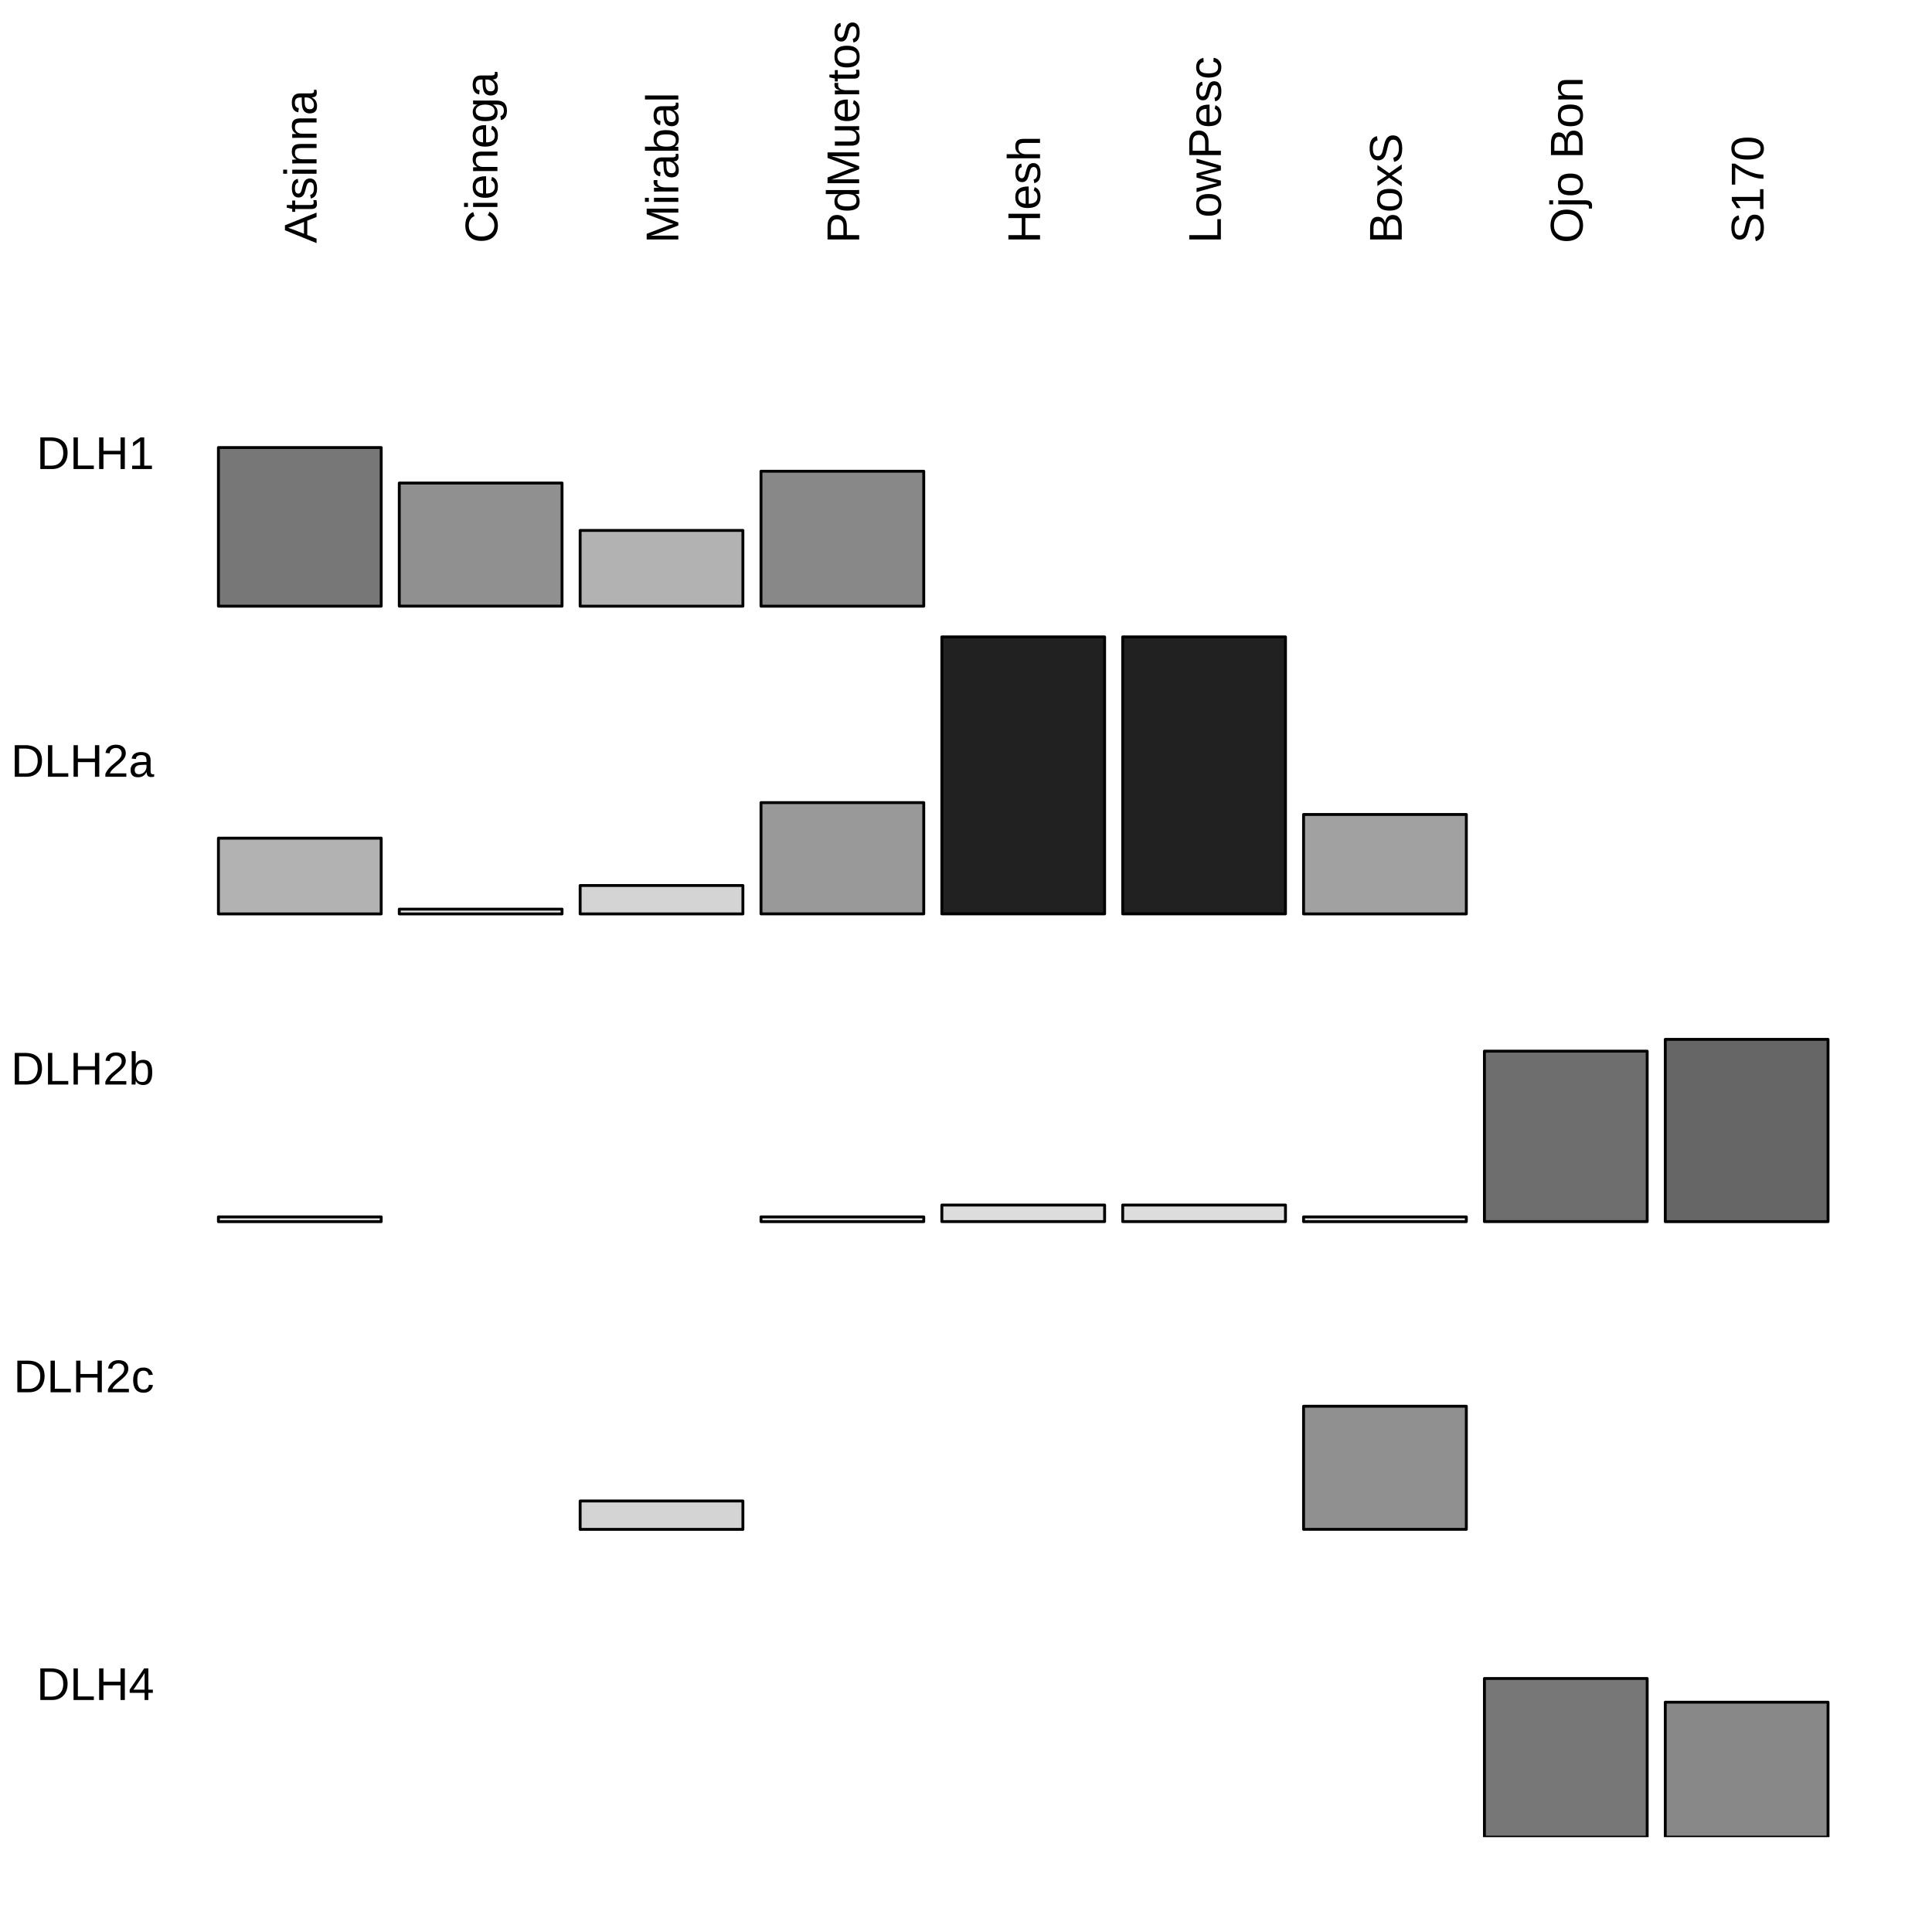
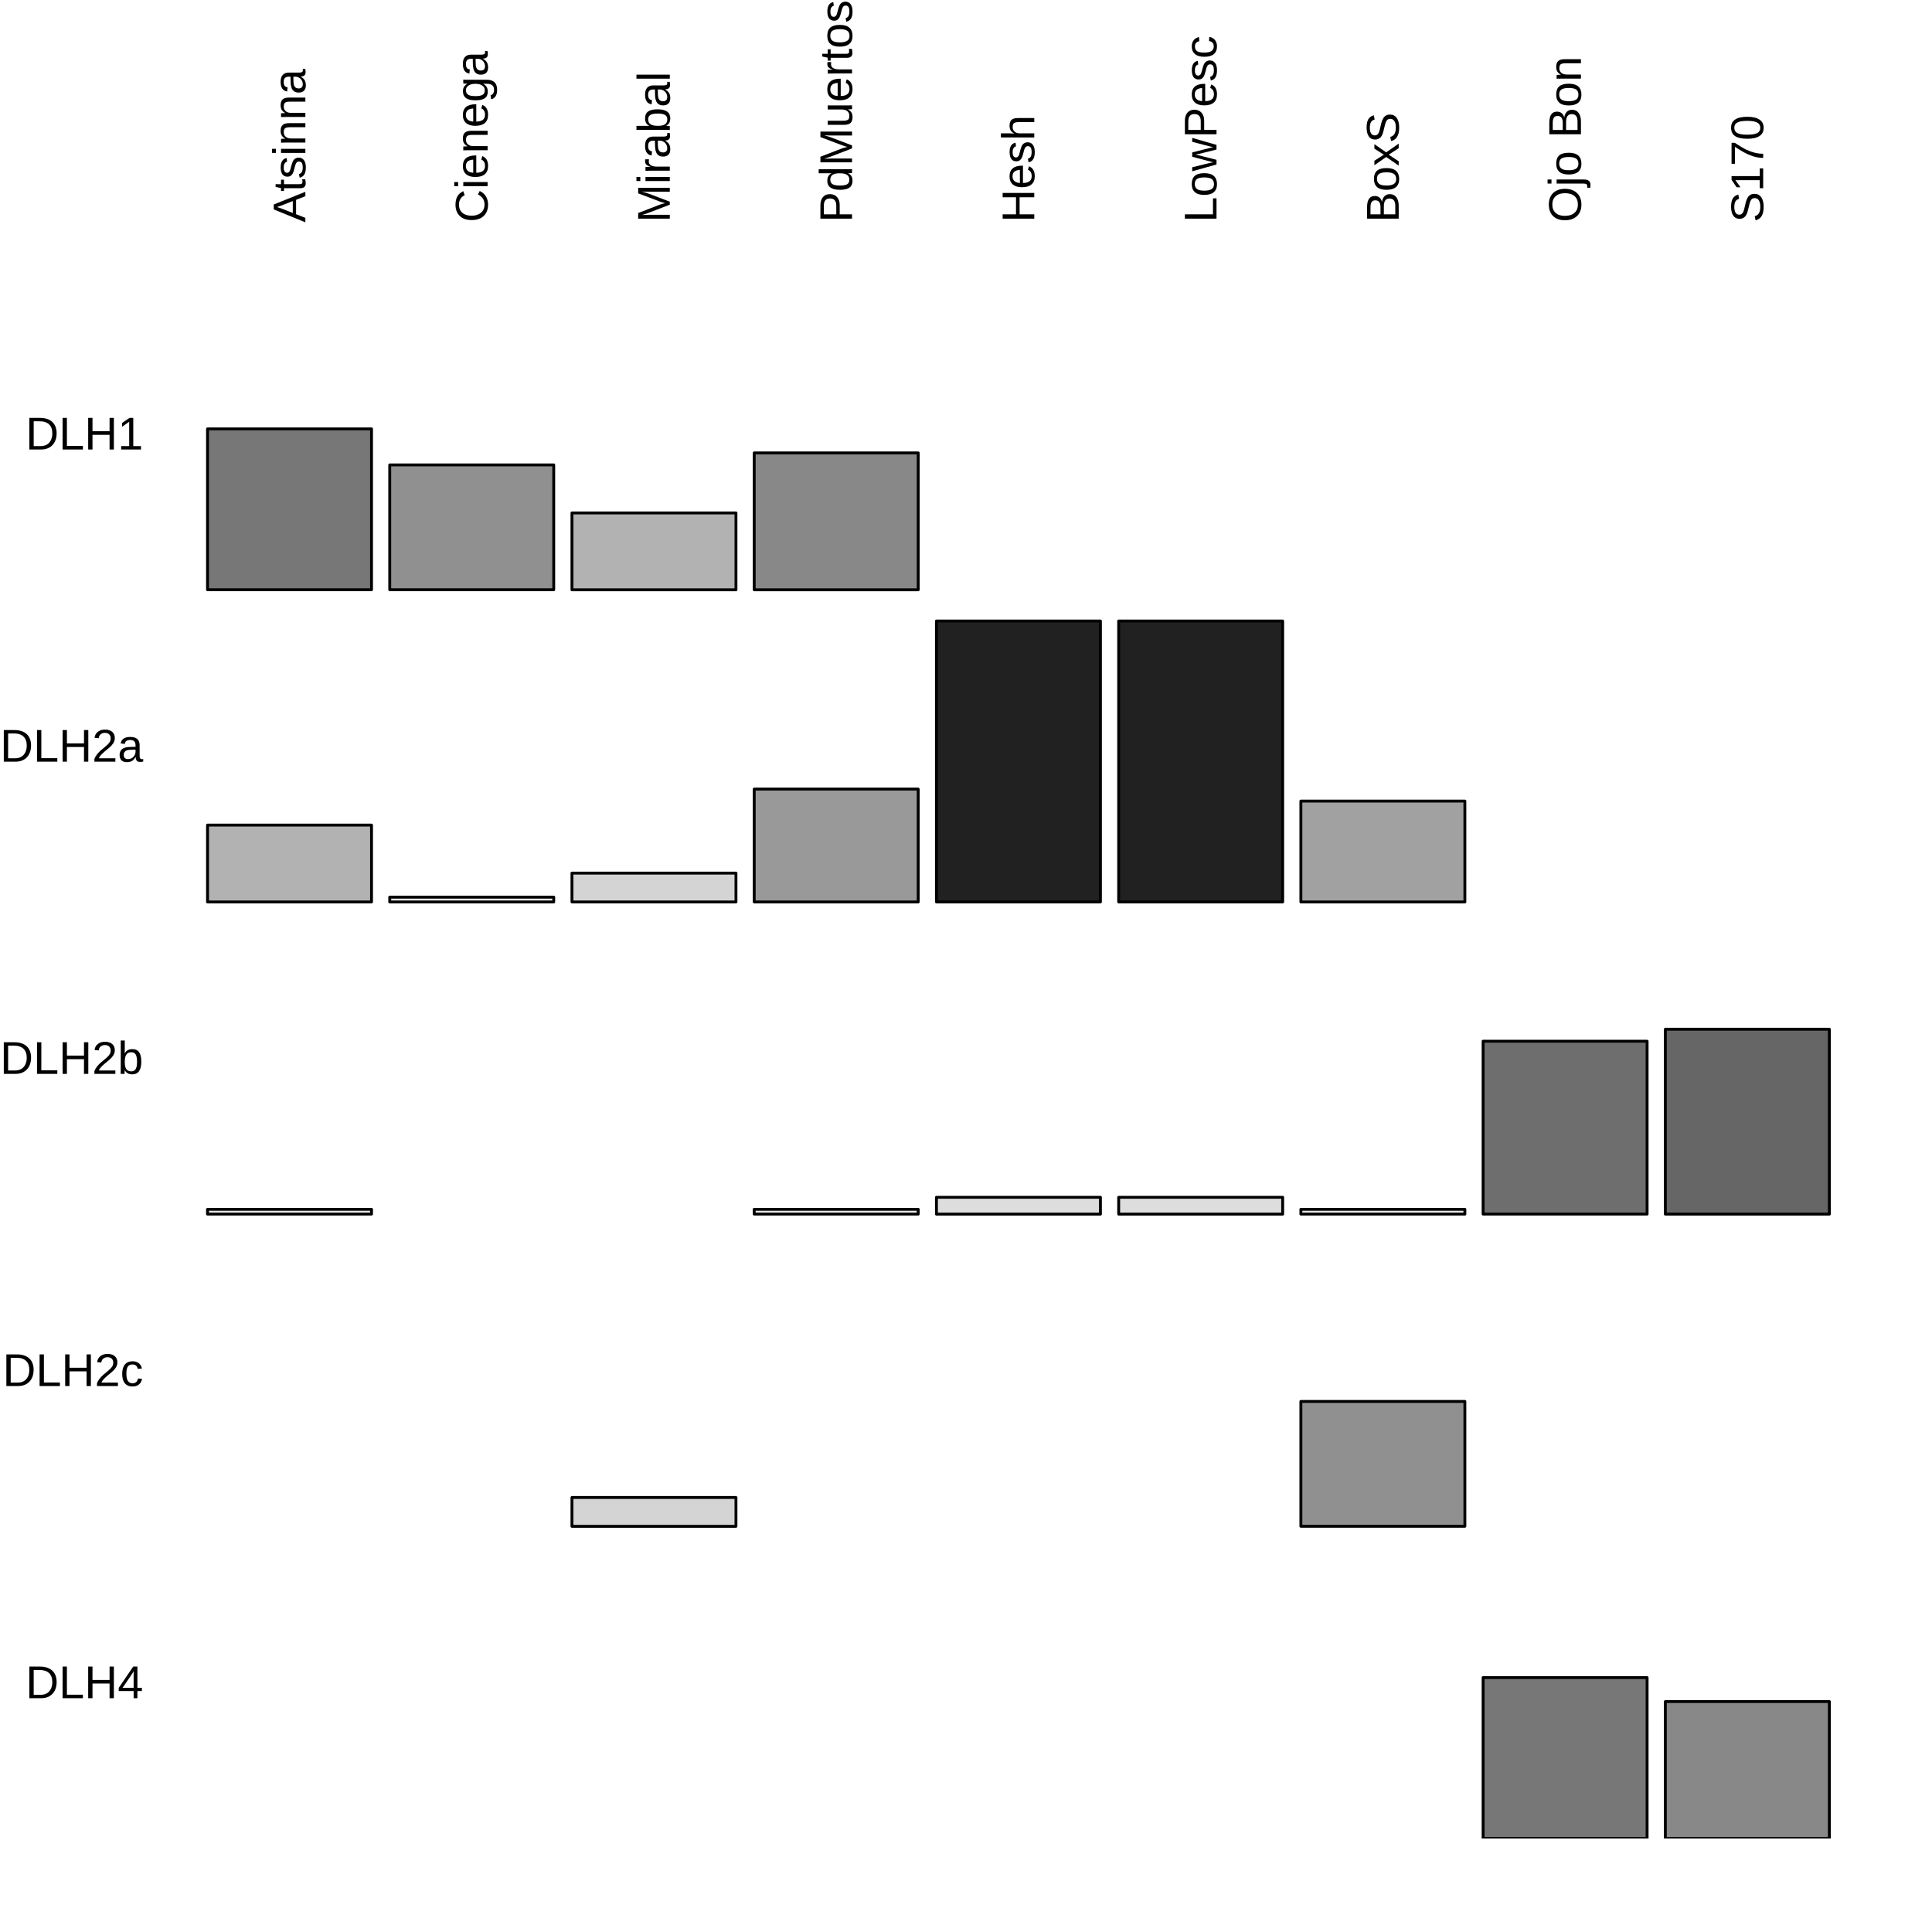
- <svg xmlns="http://www.w3.org/2000/svg" class="svglite" width="504.00pt" height="504.00pt" viewBox="0 0 504.00 504.00">
-   <defs>
-     <style type="text/css">
+ <svg xmlns="http://www.w3.org/2000/svg" width="504.00pt" height="504.00pt" viewBox="0 0 504.00 504.00">
+   <g class="svglite">
+     <defs>
+       <style type="text/css">
    .svglite line, .svglite polyline, .svglite polygon, .svglite path, .svglite rect, .svglite circle {
      fill: none;
      stroke: #000000;
      stroke-linecap: round;
      stroke-linejoin: round;
      stroke-miterlimit: 10.00;
    }
    .svglite text {
      white-space: pre;
    }
+     .svglite g.glyphgroup path {
+       fill: inherit;
+       stroke: none;
+     }
  </style>
-   </defs>
-   <rect width="100%" height="100%" style="stroke: none; fill: #FFFFFF;" />
-   <defs>
-     <clipPath id="cpMC4wMHw1MDQuMDB8MC4wMHw1MDQuMDA=">
-       <rect x="0.00" y="0.00" width="504.00" height="504.00" />
-     </clipPath>
-   </defs>
-   <g clip-path="url(#cpMC4wMHw1MDQuMDB8MC4wMHw1MDQuMDA=)">
+     </defs>
+     <rect width="100%" height="100%" style="stroke: none; fill: #FFFFFF;" />
+     <defs>
+       <clipPath id="cpMC4wMHw1MDQuMDB8MC4wMHw1MDQuMDA=">
+         <rect x="0.00" y="0.00" width="504.00" height="504.00" />
+       </clipPath>
+     </defs>
+     <g clip-path="url(#cpMC4wMHw1MDQuMDB8MC4wMHw1MDQuMDA=)">
</g>
-   <defs>
-     <clipPath id="cpNTQuNjJ8NDc5LjI1fDc3Ljg1fDQ3OS4yNQ==">
-       <rect x="54.62" y="77.85" width="424.63" height="401.40" />
-     </clipPath>
-   </defs>
-   <g clip-path="url(#cpNTQuNjJ8NDc5LjI1fDc3Ljg1fDQ3OS4yNQ==)">
-     <rect x="56.98" y="116.75" width="42.46" height="41.38" style="stroke-width: 0.75; fill: #777777;" />
-     <rect x="56.98" y="218.65" width="42.46" height="19.76" style="stroke-width: 0.75; fill: #B2B2B2;" />
-     <rect x="56.98" y="317.45" width="42.46" height="1.24" style="stroke-width: 0.75; fill: #E5E5E5;" />
-     <rect x="56.98" y="479.25" width="42.46" height="0.00" style="stroke-width: 0.75; fill: #F6F6F6;" />
-     <rect x="104.16" y="126.01" width="42.46" height="32.11" style="stroke-width: 0.75; fill: #909090;" />
-     <rect x="104.16" y="237.17" width="42.46" height="1.24" style="stroke-width: 0.75; fill: #E5E5E5;" />
-     <rect x="104.16" y="318.69" width="42.46" height="0.00" style="stroke-width: 0.75; fill: #EEEEEE;" />
-     <rect x="151.34" y="138.37" width="42.46" height="19.76" style="stroke-width: 0.75; fill: #B2B2B2;" />
-     <rect x="151.34" y="231.00" width="42.46" height="7.41" style="stroke-width: 0.75; fill: #D4D4D4;" />
-     <rect x="151.34" y="318.69" width="42.46" height="0.00" style="stroke-width: 0.75; fill: #EEEEEE;" />
-     <rect x="151.34" y="391.56" width="42.46" height="7.41" style="stroke-width: 0.75; fill: #D4D4D4;" />
-     <rect x="198.52" y="122.93" width="42.46" height="35.20" style="stroke-width: 0.75; fill: #888888;" />
-     <rect x="198.52" y="209.38" width="42.46" height="29.02" style="stroke-width: 0.75; fill: #999999;" />
-     <rect x="198.52" y="317.45" width="42.46" height="1.24" style="stroke-width: 0.75; fill: #E5E5E5;" />
-     <rect x="245.70" y="166.15" width="42.46" height="72.25" style="stroke-width: 0.75; fill: #212121;" />
-     <rect x="245.70" y="314.36" width="42.46" height="4.32" style="stroke-width: 0.75; fill: #DDDDDD;" />
-     <rect x="292.88" y="158.13" width="42.46" height="0.00" style="stroke-width: 0.75; fill: #F6F6F6;" />
-     <rect x="292.88" y="166.15" width="42.46" height="72.25" style="stroke-width: 0.75; fill: #212121;" />
-     <rect x="292.88" y="314.36" width="42.46" height="4.32" style="stroke-width: 0.75; fill: #DDDDDD;" />
-     <rect x="340.06" y="212.47" width="42.46" height="25.94" style="stroke-width: 0.75; fill: #A1A1A1;" />
-     <rect x="340.06" y="317.45" width="42.46" height="1.24" style="stroke-width: 0.75; fill: #E5E5E5;" />
-     <rect x="340.06" y="366.85" width="42.46" height="32.11" style="stroke-width: 0.75; fill: #909090;" />
-     <rect x="387.24" y="274.22" width="42.46" height="44.46" style="stroke-width: 0.75; fill: #6E6E6E;" />
-     <rect x="387.24" y="437.87" width="42.46" height="41.38" style="stroke-width: 0.75; fill: #777777;" />
-     <rect x="434.42" y="271.14" width="42.46" height="47.55" style="stroke-width: 0.75; fill: #666666;" />
-     <rect x="434.42" y="444.05" width="42.46" height="35.20" style="stroke-width: 0.75; fill: #888888;" />
-   </g>
-   <g clip-path="url(#cpMC4wMHw1MDQuMDB8MC4wMHw1MDQuMDA=)">
-     <text x="40.22" y="443.48" text-anchor="end" style="font-size: 12.00px; font-family: &quot;Arial&quot;;" textLength="32.60px" lengthAdjust="spacingAndGlyphs">DLH4</text>
-     <text x="40.22" y="363.20" text-anchor="end" style="font-size: 12.00px; font-family: &quot;Arial&quot;;" textLength="39.20px" lengthAdjust="spacingAndGlyphs">DLH2c</text>
-     <text x="40.22" y="282.92" text-anchor="end" style="font-size: 12.00px; font-family: &quot;Arial&quot;;" textLength="40.22px" lengthAdjust="spacingAndGlyphs">DLH2b</text>
-     <text x="40.22" y="202.64" text-anchor="end" style="font-size: 12.00px; font-family: &quot;Arial&quot;;" textLength="39.96px" lengthAdjust="spacingAndGlyphs">DLH2a</text>
-     <text x="40.22" y="122.36" text-anchor="end" style="font-size: 12.00px; font-family: &quot;Arial&quot;;" textLength="32.60px" lengthAdjust="spacingAndGlyphs">DLH1</text>
-     <text transform="translate(82.58,63.45) rotate(-90)" style="font-size: 12.00px; font-family: &quot;Arial&quot;;" textLength="44.88px" lengthAdjust="spacingAndGlyphs">Atsinna</text>
-     <text transform="translate(129.76,63.45) rotate(-90)" style="font-size: 12.00px; font-family: &quot;Arial&quot;;" textLength="49.08px" lengthAdjust="spacingAndGlyphs">Cienega</text>
-     <text transform="translate(176.95,63.45) rotate(-90)" style="font-size: 12.00px; font-family: &quot;Arial&quot;;" textLength="44.29px" lengthAdjust="spacingAndGlyphs">Mirabal</text>
-     <text transform="translate(224.13,63.45) rotate(-90)" style="font-size: 12.00px; font-family: &quot;Arial&quot;;" textLength="63.45px" lengthAdjust="spacingAndGlyphs">PdMuertos</text>
-     <text transform="translate(271.31,63.45) rotate(-90)" style="font-size: 12.00px; font-family: &quot;Arial&quot;;" textLength="30.28px" lengthAdjust="spacingAndGlyphs">Hesh</text>
-     <text transform="translate(318.49,63.45) rotate(-90)" style="font-size: 12.00px; font-family: &quot;Arial&quot;;" textLength="50.70px" lengthAdjust="spacingAndGlyphs">LowPesc</text>
-     <text transform="translate(365.67,63.45) rotate(-90)" style="font-size: 12.00px; font-family: &quot;Arial&quot;;" textLength="29.94px" lengthAdjust="spacingAndGlyphs">BoxS</text>
-     <text transform="translate(412.85,63.45) rotate(-90)" style="font-size: 12.00px; font-family: &quot;Arial&quot;;" textLength="47.13px" lengthAdjust="spacingAndGlyphs">Ojo Bon</text>
-     <text transform="translate(460.03,63.45) rotate(-90)" style="font-size: 12.00px; font-family: &quot;Arial&quot;;" textLength="30.54px" lengthAdjust="spacingAndGlyphs">S170</text>
+     <defs>
+       <clipPath id="cpNTEuNzZ8NDc5LjYwfDcyLjQyfDQ3OS42MA==">
+         <rect x="51.76" y="72.42" width="427.84" height="407.18" />
+       </clipPath>
+     </defs>
+     <g clip-path="url(#cpNTEuNzZ8NDc5LjYwfDcyLjQyfDQ3OS42MA==)">
+       <rect x="54.14" y="111.88" width="42.78" height="41.97" style="stroke-width: 0.75; fill: #777777;" />
+       <rect x="54.14" y="215.24" width="42.78" height="20.05" style="stroke-width: 0.75; fill: #B2B2B2;" />
+       <rect x="54.14" y="315.47" width="42.78" height="1.25" style="stroke-width: 0.75; fill: #E5E5E5;" />
+       <rect x="54.14" y="479.60" width="42.78" height="0.00" style="stroke-width: 0.75; fill: #F6F6F6;" />
+       <rect x="101.67" y="121.28" width="42.78" height="32.57" style="stroke-width: 0.75; fill: #909090;" />
+       <rect x="101.67" y="234.04" width="42.78" height="1.25" style="stroke-width: 0.75; fill: #E5E5E5;" />
+       <rect x="101.67" y="316.73" width="42.78" height="0.00" style="stroke-width: 0.75; fill: #EEEEEE;" />
+       <rect x="149.21" y="133.81" width="42.78" height="20.05" style="stroke-width: 0.75; fill: #B2B2B2;" />
+       <rect x="149.21" y="227.77" width="42.78" height="7.52" style="stroke-width: 0.75; fill: #D4D4D4;" />
+       <rect x="149.21" y="316.73" width="42.78" height="0.00" style="stroke-width: 0.75; fill: #EEEEEE;" />
+       <rect x="149.21" y="390.65" width="42.78" height="7.52" style="stroke-width: 0.75; fill: #D4D4D4;" />
+       <rect x="196.75" y="118.15" width="42.78" height="35.71" style="stroke-width: 0.75; fill: #888888;" />
+       <rect x="196.75" y="205.85" width="42.78" height="29.44" style="stroke-width: 0.75; fill: #999999;" />
+       <rect x="196.75" y="315.47" width="42.78" height="1.25" style="stroke-width: 0.75; fill: #E5E5E5;" />
+       <rect x="244.29" y="162.00" width="42.78" height="73.29" style="stroke-width: 0.75; fill: #212121;" />
+       <rect x="244.29" y="312.34" width="42.78" height="4.39" style="stroke-width: 0.75; fill: #DDDDDD;" />
+       <rect x="291.83" y="153.85" width="42.78" height="0.00" style="stroke-width: 0.75; fill: #F6F6F6;" />
+       <rect x="291.83" y="162.00" width="42.78" height="73.29" style="stroke-width: 0.75; fill: #212121;" />
+       <rect x="291.83" y="312.34" width="42.78" height="4.39" style="stroke-width: 0.75; fill: #DDDDDD;" />
+       <rect x="339.36" y="208.98" width="42.78" height="26.31" style="stroke-width: 0.75; fill: #A1A1A1;" />
+       <rect x="339.36" y="315.47" width="42.78" height="1.25" style="stroke-width: 0.75; fill: #E5E5E5;" />
+       <rect x="339.36" y="365.59" width="42.78" height="32.57" style="stroke-width: 0.75; fill: #909090;" />
+       <rect x="386.90" y="271.62" width="42.78" height="45.10" style="stroke-width: 0.75; fill: #6E6E6E;" />
+       <rect x="386.90" y="437.63" width="42.78" height="41.97" style="stroke-width: 0.75; fill: #777777;" />
+       <rect x="434.44" y="268.49" width="42.78" height="48.24" style="stroke-width: 0.75; fill: #666666;" />
+       <rect x="434.44" y="443.89" width="42.78" height="35.71" style="stroke-width: 0.75; fill: #888888;" />
+     </g>
+     <g clip-path="url(#cpMC4wMHw1MDQuMDB8MC4wMHw1MDQuMDA=)">
+       <text x="37.36" y="443.01" text-anchor="end" style="font-size: 12.00px; font-family: &quot;Liberation Sans&quot;;" textLength="30.69px" lengthAdjust="spacingAndGlyphs">DLH4</text>
+       <text x="37.36" y="361.57" text-anchor="end" style="font-size: 12.00px; font-family: &quot;Liberation Sans&quot;;" textLength="36.69px" lengthAdjust="spacingAndGlyphs">DLH2c</text>
+       <text x="37.36" y="280.14" text-anchor="end" style="font-size: 12.00px; font-family: &quot;Liberation Sans&quot;;" textLength="37.36px" lengthAdjust="spacingAndGlyphs">DLH2b</text>
+       <text x="37.36" y="198.70" text-anchor="end" style="font-size: 12.00px; font-family: &quot;Liberation Sans&quot;;" textLength="37.36px" lengthAdjust="spacingAndGlyphs">DLH2a</text>
+       <text x="37.36" y="117.26" text-anchor="end" style="font-size: 12.00px; font-family: &quot;Liberation Sans&quot;;" textLength="30.69px" lengthAdjust="spacingAndGlyphs">DLH1</text>
+       <text transform="translate(79.66,58.02) rotate(-90)" style="font-size: 12.00px; font-family: &quot;Liberation Sans&quot;;" textLength="40.02px" lengthAdjust="spacingAndGlyphs">Atsinna</text>
+       <text transform="translate(127.20,58.02) rotate(-90)" style="font-size: 12.00px; font-family: &quot;Liberation Sans&quot;;" textLength="44.70px" lengthAdjust="spacingAndGlyphs">Cienega</text>
+       <text transform="translate(174.73,58.02) rotate(-90)" style="font-size: 12.00px; font-family: &quot;Liberation Sans&quot;;" textLength="39.36px" lengthAdjust="spacingAndGlyphs">Mirabal</text>
+       <text transform="translate(222.27,58.02) rotate(-90)" style="font-size: 12.00px; font-family: &quot;Liberation Sans&quot;;" textLength="58.02px" lengthAdjust="spacingAndGlyphs">PdMuertos</text>
+       <text transform="translate(269.81,58.02) rotate(-90)" style="font-size: 12.00px; font-family: &quot;Liberation Sans&quot;;" textLength="28.02px" lengthAdjust="spacingAndGlyphs">Hesh</text>
+       <text transform="translate(317.35,58.02) rotate(-90)" style="font-size: 12.00px; font-family: &quot;Liberation Sans&quot;;" textLength="48.69px" lengthAdjust="spacingAndGlyphs">LowPesc</text>
+       <text transform="translate(364.88,58.02) rotate(-90)" style="font-size: 12.00px; font-family: &quot;Liberation Sans&quot;;" textLength="28.67px" lengthAdjust="spacingAndGlyphs">BoxS</text>
+       <text transform="translate(412.42,58.02) rotate(-90)" style="font-size: 12.00px; font-family: &quot;Liberation Sans&quot;;" textLength="43.34px" lengthAdjust="spacingAndGlyphs">Ojo Bon</text>
+       <text transform="translate(459.96,58.02) rotate(-90)" style="font-size: 12.00px; font-family: &quot;Liberation Sans&quot;;" textLength="28.02px" lengthAdjust="spacingAndGlyphs">S170</text>
+     </g>
  </g>
</svg>
